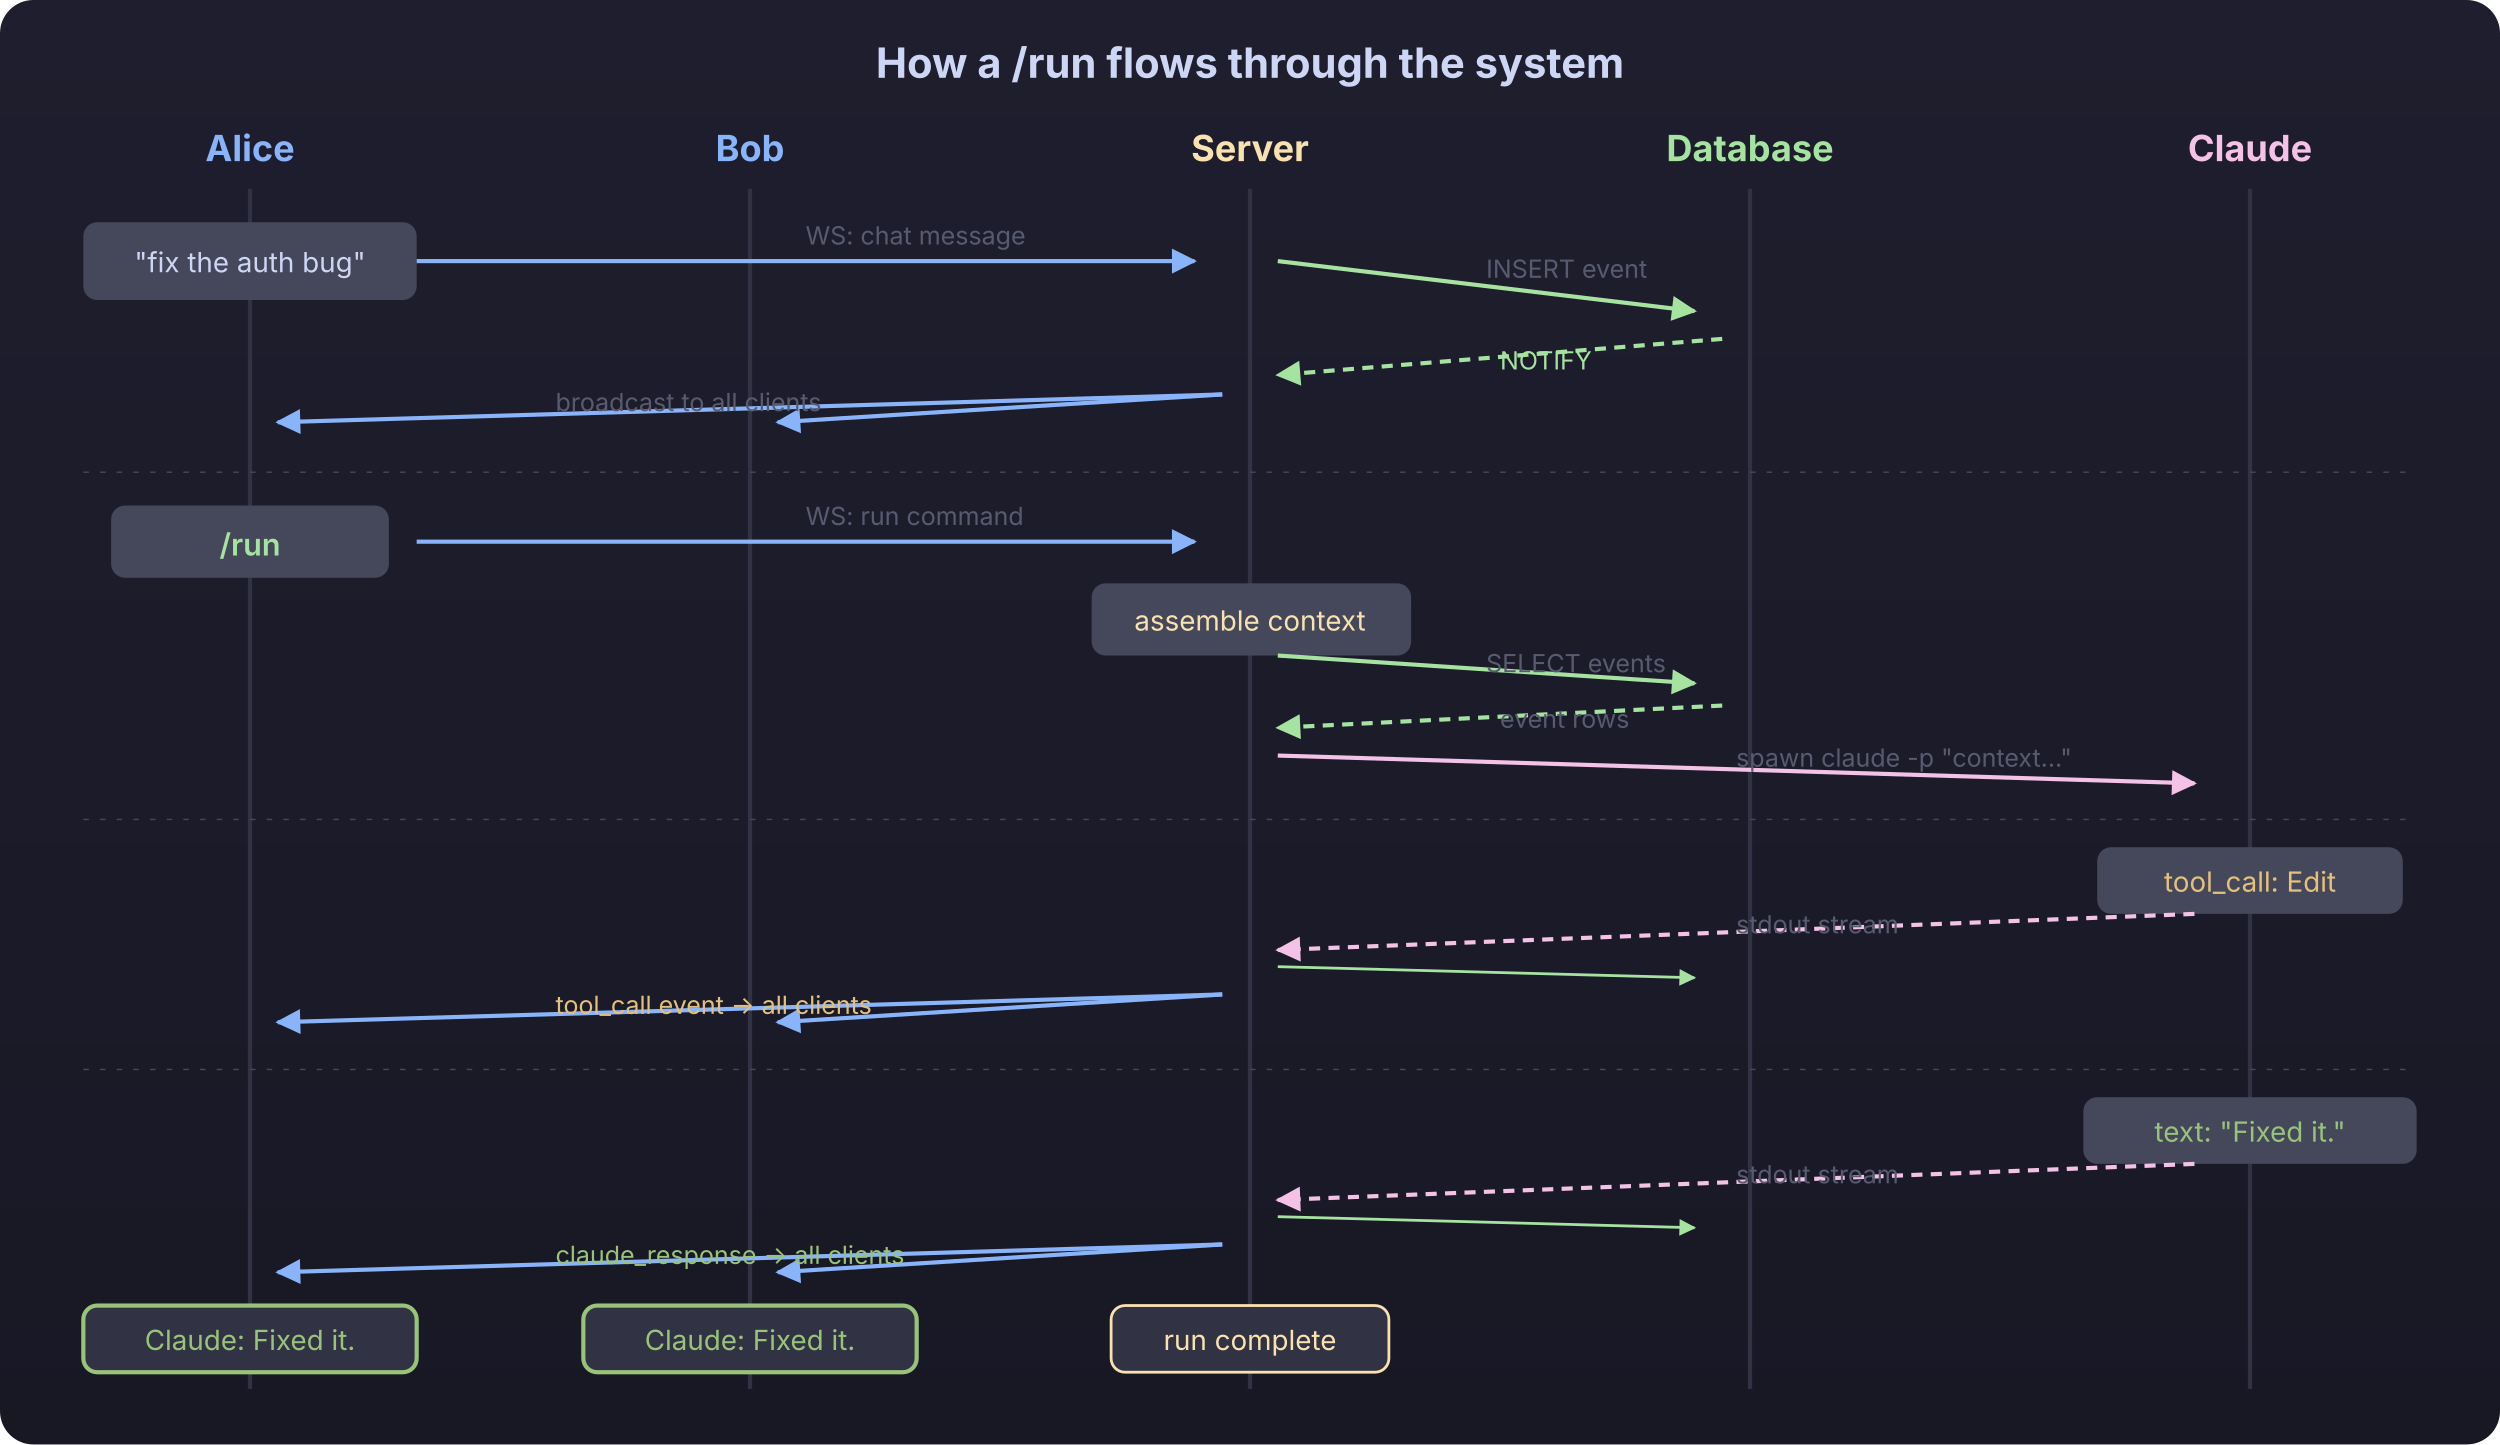
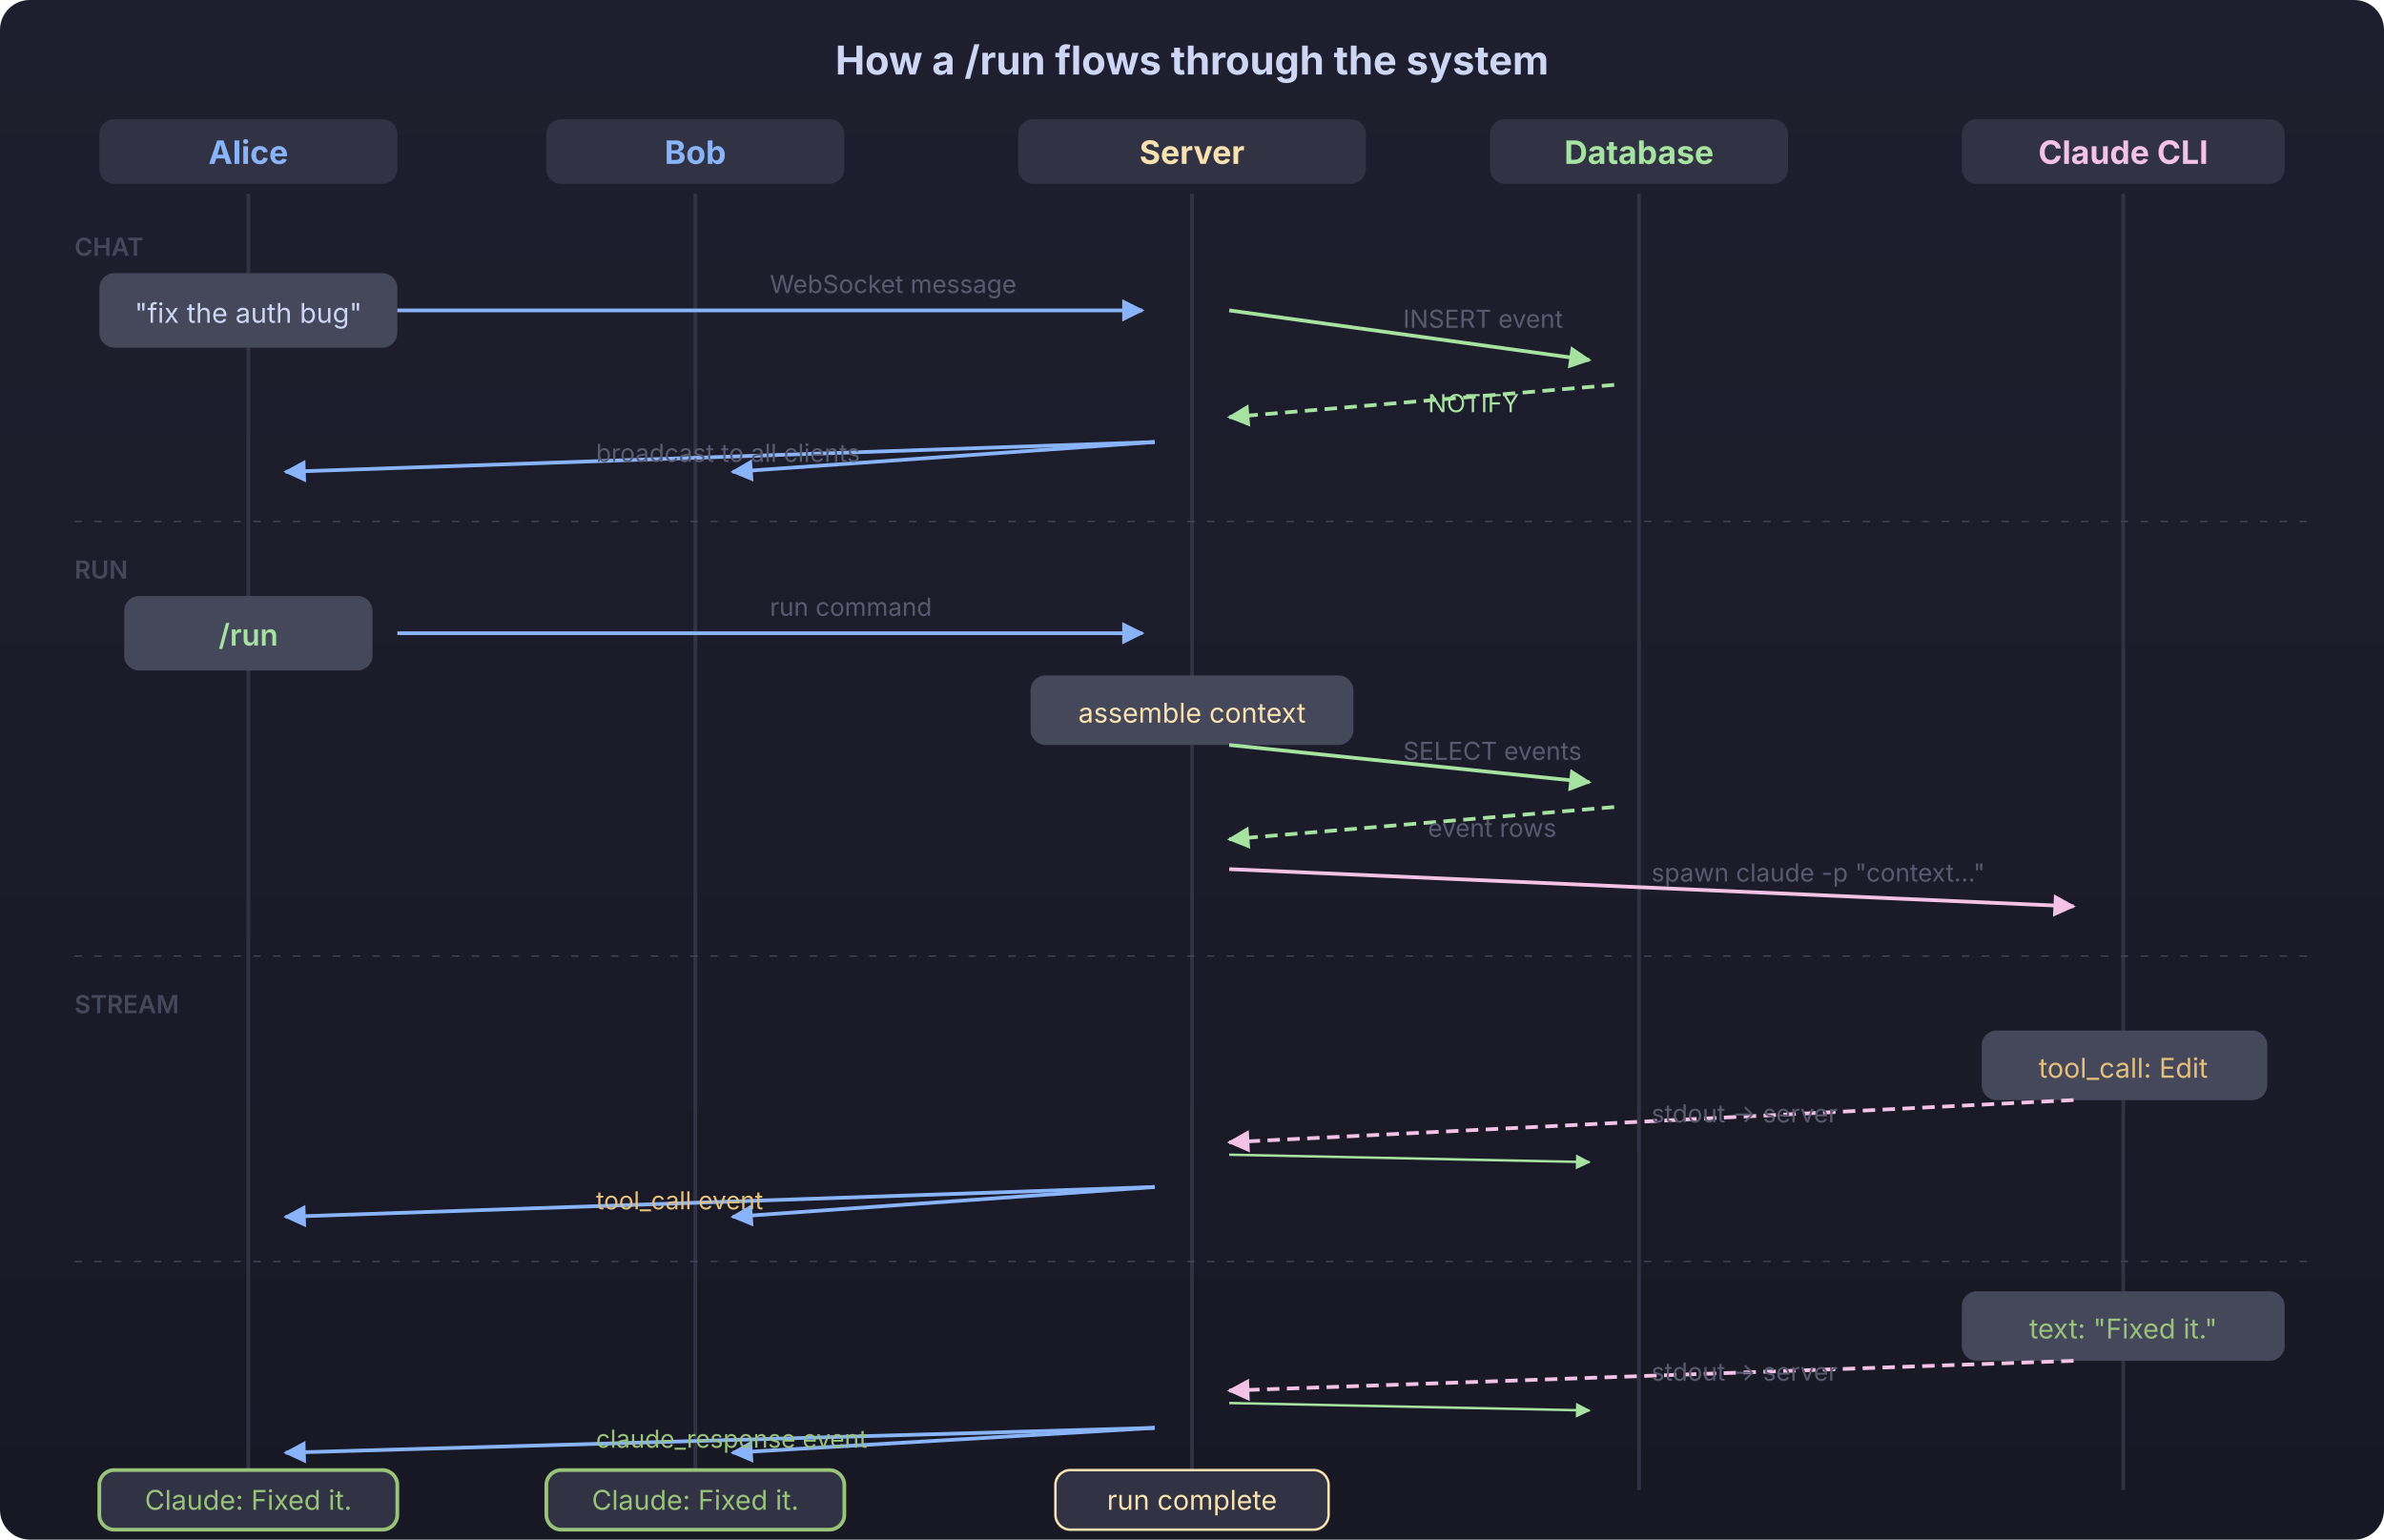
- <svg xmlns="http://www.w3.org/2000/svg" width="900" height="520" font-family="Inter, system-ui, sans-serif" font-size="12">
+ <svg xmlns="http://www.w3.org/2000/svg" width="960" height="620" font-family="Inter, system-ui, sans-serif" font-size="12">
  <defs>
    <linearGradient id="efbg" x1="0" y1="0" x2="0" y2="1">
      <stop offset="0%" stop-color="#1e1e2e" />
      <stop offset="100%" stop-color="#181825" />
    </linearGradient>
    <marker id="a1" viewBox="0 0 10 10" refX="9" refY="5" markerWidth="6" markerHeight="6" orient="auto">
      <path d="M 0 0 L 10 5 L 0 10 z" fill="#89b4fa" />
    </marker>
    <marker id="a2" viewBox="0 0 10 10" refX="9" refY="5" markerWidth="6" markerHeight="6" orient="auto">
      <path d="M 0 0 L 10 5 L 0 10 z" fill="#a6e3a1" />
    </marker>
    <marker id="a3" viewBox="0 0 10 10" refX="9" refY="5" markerWidth="6" markerHeight="6" orient="auto">
      <path d="M 0 0 L 10 5 L 0 10 z" fill="#f5c2e7" />
    </marker>
  </defs>
-   <rect width="900" height="520" rx="12" fill="url(#efbg)" />
-   <text x="450" y="28" fill="#cdd6f4" text-anchor="middle" font-size="15" font-weight="700">How a /run flows through the system</text>
-   <text x="90" y="58" fill="#89b4fa" text-anchor="middle" font-weight="700" font-size="13">Alice</text>
-   <text x="270" y="58" fill="#89b4fa" text-anchor="middle" font-weight="700" font-size="13">Bob</text>
-   <text x="450" y="58" fill="#f9e2af" text-anchor="middle" font-weight="700" font-size="13">Server</text>
-   <text x="630" y="58" fill="#a6e3a1" text-anchor="middle" font-weight="700" font-size="13">Database</text>
-   <text x="810" y="58" fill="#f5c2e7" text-anchor="middle" font-weight="700" font-size="13">Claude</text>
-   <line x1="90" y1="68" x2="90" y2="500" stroke="#313244" stroke-width="1.5" />
-   <line x1="270" y1="68" x2="270" y2="500" stroke="#313244" stroke-width="1.5" />
-   <line x1="450" y1="68" x2="450" y2="500" stroke="#313244" stroke-width="1.5" />
-   <line x1="630" y1="68" x2="630" y2="500" stroke="#313244" stroke-width="1.5" />
-   <line x1="810" y1="68" x2="810" y2="500" stroke="#313244" stroke-width="1.5" />
-   <rect x="30" y="80" width="120" height="28" rx="5" fill="#45475a" />
-   <text x="90" y="98" fill="#cdd6f4" text-anchor="middle" font-size="10">"fix the auth bug"</text>
-   <line x1="150" y1="94" x2="430" y2="94" stroke="#89b4fa" stroke-width="1.5" marker-end="url(#a1)" />
-   <text x="290" y="88" fill="#585b70" font-size="9">WS: chat message</text>
-   <line x1="460" y1="94" x2="610" y2="112" stroke="#a6e3a1" stroke-width="1.5" marker-end="url(#a2)" />
-   <text x="535" y="100" fill="#585b70" font-size="9">INSERT event</text>
-   <line x1="620" y1="122" x2="460" y2="135" stroke="#a6e3a1" stroke-width="1.5" stroke-dasharray="4,3" marker-end="url(#a2)" />
-   <text x="540" y="133" fill="#a6e3a1" font-size="9">NOTIFY</text>
-   <line x1="440" y1="142" x2="100" y2="152" stroke="#89b4fa" stroke-width="1.5" marker-end="url(#a1)" />
-   <line x1="440" y1="142" x2="280" y2="152" stroke="#89b4fa" stroke-width="1.5" marker-end="url(#a1)" />
-   <text x="200" y="148" fill="#585b70" font-size="9">broadcast to all clients</text>
-   <line x1="30" y1="170" x2="870" y2="170" stroke="#45475a" stroke-width="0.5" stroke-dasharray="2,4" />
-   <rect x="40" y="182" width="100" height="26" rx="5" fill="#45475a" />
-   <text x="90" y="200" fill="#a6e3a1" text-anchor="middle" font-size="11" font-weight="600">/run</text>
-   <line x1="150" y1="195" x2="430" y2="195" stroke="#89b4fa" stroke-width="1.5" marker-end="url(#a1)" />
-   <text x="290" y="189" fill="#585b70" font-size="9">WS: run command</text>
-   <rect x="393" y="210" width="115" height="26" rx="5" fill="#45475a" />
-   <text x="450" y="227" fill="#f9e2af" text-anchor="middle" font-size="10">assemble context</text>
-   <line x1="460" y1="236" x2="610" y2="246" stroke="#a6e3a1" stroke-width="1.5" marker-end="url(#a2)" />
-   <text x="535" y="242" fill="#585b70" font-size="9">SELECT events</text>
-   <line x1="620" y1="254" x2="460" y2="262" stroke="#a6e3a1" stroke-width="1.5" stroke-dasharray="4,3" marker-end="url(#a2)" />
-   <text x="540" y="262" fill="#585b70" font-size="9">event rows</text>
-   <line x1="460" y1="272" x2="790" y2="282" stroke="#f5c2e7" stroke-width="1.5" marker-end="url(#a3)" />
-   <text x="625" y="276" fill="#585b70" font-size="9">spawn claude -p "context..."</text>
-   <line x1="30" y1="295" x2="870" y2="295" stroke="#45475a" stroke-width="0.5" stroke-dasharray="2,4" />
-   <rect x="755" y="305" width="110" height="24" rx="5" fill="#45475a" />
-   <text x="810" y="321" fill="#e5c07b" text-anchor="middle" font-size="10">tool_call: Edit</text>
-   <line x1="790" y1="329" x2="460" y2="342" stroke="#f5c2e7" stroke-width="1.5" stroke-dasharray="4,3" marker-end="url(#a3)" />
-   <text x="625" y="336" fill="#585b70" font-size="9">stdout stream</text>
-   <line x1="460" y1="348" x2="610" y2="352" stroke="#a6e3a1" stroke-width="1" marker-end="url(#a2)" />
-   <line x1="440" y1="358" x2="100" y2="368" stroke="#89b4fa" stroke-width="1.5" marker-end="url(#a1)" />
-   <line x1="440" y1="358" x2="280" y2="368" stroke="#89b4fa" stroke-width="1.5" marker-end="url(#a1)" />
-   <text x="200" y="365" fill="#e5c07b" font-size="9">tool_call event → all clients</text>
-   <line x1="30" y1="385" x2="870" y2="385" stroke="#45475a" stroke-width="0.5" stroke-dasharray="2,4" />
-   <rect x="750" y="395" width="120" height="24" rx="5" fill="#45475a" />
-   <text x="810" y="411" fill="#98c379" text-anchor="middle" font-size="10">text: "Fixed it."</text>
-   <line x1="790" y1="419" x2="460" y2="432" stroke="#f5c2e7" stroke-width="1.5" stroke-dasharray="4,3" marker-end="url(#a3)" />
-   <text x="625" y="426" fill="#585b70" font-size="9">stdout stream</text>
-   <line x1="460" y1="438" x2="610" y2="442" stroke="#a6e3a1" stroke-width="1" marker-end="url(#a2)" />
-   <line x1="440" y1="448" x2="100" y2="458" stroke="#89b4fa" stroke-width="1.5" marker-end="url(#a1)" />
-   <line x1="440" y1="448" x2="280" y2="458" stroke="#89b4fa" stroke-width="1.5" marker-end="url(#a1)" />
-   <text x="200" y="455" fill="#98c379" font-size="9">claude_response → all clients</text>
-   <rect x="30" y="470" width="120" height="24" rx="5" fill="#313244" stroke="#98c379" stroke-width="1.5" />
-   <text x="90" y="486" fill="#98c379" text-anchor="middle" font-size="10">Claude: Fixed it.</text>
-   <rect x="210" y="470" width="120" height="24" rx="5" fill="#313244" stroke="#98c379" stroke-width="1.5" />
-   <text x="270" y="486" fill="#98c379" text-anchor="middle" font-size="10">Claude: Fixed it.</text>
-   <rect x="400" y="470" width="100" height="24" rx="5" fill="#313244" stroke="#f9e2af" stroke-width="1" />
-   <text x="450" y="486" fill="#f9e2af" text-anchor="middle" font-size="10">run complete</text>
+   <rect width="960" height="620" rx="12" fill="url(#efbg)" />
+   <text x="480" y="30" fill="#cdd6f4" text-anchor="middle" font-size="16" font-weight="700">How a /run flows through the system</text>
+   <rect x="40" y="48" width="120" height="26" rx="6" fill="#313244" />
+   <text x="100" y="66" fill="#89b4fa" text-anchor="middle" font-weight="700" font-size="13">Alice</text>
+   <rect x="220" y="48" width="120" height="26" rx="6" fill="#313244" />
+   <text x="280" y="66" fill="#89b4fa" text-anchor="middle" font-weight="700" font-size="13">Bob</text>
+   <rect x="410" y="48" width="140" height="26" rx="6" fill="#313244" />
+   <text x="480" y="66" fill="#f9e2af" text-anchor="middle" font-weight="700" font-size="13">Server</text>
+   <rect x="600" y="48" width="120" height="26" rx="6" fill="#313244" />
+   <text x="660" y="66" fill="#a6e3a1" text-anchor="middle" font-weight="700" font-size="13">Database</text>
+   <rect x="790" y="48" width="130" height="26" rx="6" fill="#313244" />
+   <text x="855" y="66" fill="#f5c2e7" text-anchor="middle" font-weight="700" font-size="13">Claude CLI</text>
+   <line x1="100" y1="78" x2="100" y2="600" stroke="#313244" stroke-width="1.5" />
+   <line x1="280" y1="78" x2="280" y2="600" stroke="#313244" stroke-width="1.5" />
+   <line x1="480" y1="78" x2="480" y2="600" stroke="#313244" stroke-width="1.5" />
+   <line x1="660" y1="78" x2="660" y2="600" stroke="#313244" stroke-width="1.5" />
+   <line x1="855" y1="78" x2="855" y2="600" stroke="#313244" stroke-width="1.5" />
+   <text x="30" y="103" fill="#45475a" font-size="10" font-weight="600">CHAT</text>
+   <rect x="40" y="110" width="120" height="30" rx="6" fill="#45475a" />
+   <text x="100" y="130" fill="#cdd6f4" text-anchor="middle" font-size="11">"fix the auth bug"</text>
+   <line x1="160" y1="125" x2="460" y2="125" stroke="#89b4fa" stroke-width="1.5" marker-end="url(#a1)" />
+   <text x="310" y="118" fill="#585b70" font-size="10">WebSocket message</text>
+   <line x1="495" y1="125" x2="640" y2="145" stroke="#a6e3a1" stroke-width="1.5" marker-end="url(#a2)" />
+   <text x="565" y="132" fill="#585b70" font-size="10">INSERT event</text>
+   <line x1="650" y1="155" x2="495" y2="168" stroke="#a6e3a1" stroke-width="1.5" stroke-dasharray="5,3" marker-end="url(#a2)" />
+   <text x="575" y="166" fill="#a6e3a1" font-size="10">NOTIFY</text>
+   <line x1="465" y1="178" x2="115" y2="190" stroke="#89b4fa" stroke-width="1.5" marker-end="url(#a1)" />
+   <line x1="465" y1="178" x2="295" y2="190" stroke="#89b4fa" stroke-width="1.5" marker-end="url(#a1)" />
+   <text x="240" y="186" fill="#585b70" font-size="10">broadcast to all clients</text>
+   <line x1="30" y1="210" x2="930" y2="210" stroke="#45475a" stroke-width="0.5" stroke-dasharray="3,5" />
+   <text x="30" y="233" fill="#45475a" font-size="10" font-weight="600">RUN</text>
+   <rect x="50" y="240" width="100" height="30" rx="6" fill="#45475a" />
+   <text x="100" y="260" fill="#a6e3a1" text-anchor="middle" font-size="12" font-weight="600">/run</text>
+   <line x1="160" y1="255" x2="460" y2="255" stroke="#89b4fa" stroke-width="1.5" marker-end="url(#a1)" />
+   <text x="310" y="248" fill="#585b70" font-size="10">run command</text>
+   <rect x="415" y="272" width="130" height="28" rx="6" fill="#45475a" />
+   <text x="480" y="291" fill="#f9e2af" text-anchor="middle" font-size="11">assemble context</text>
+   <line x1="495" y1="300" x2="640" y2="315" stroke="#a6e3a1" stroke-width="1.5" marker-end="url(#a2)" />
+   <text x="565" y="306" fill="#585b70" font-size="10">SELECT events</text>
+   <line x1="650" y1="325" x2="495" y2="338" stroke="#a6e3a1" stroke-width="1.5" stroke-dasharray="5,3" marker-end="url(#a2)" />
+   <text x="575" y="337" fill="#585b70" font-size="10">event rows</text>
+   <line x1="495" y1="350" x2="835" y2="365" stroke="#f5c2e7" stroke-width="1.5" marker-end="url(#a3)" />
+   <text x="665" y="355" fill="#585b70" font-size="10">spawn claude -p "context..."</text>
+   <line x1="30" y1="385" x2="930" y2="385" stroke="#45475a" stroke-width="0.5" stroke-dasharray="3,5" />
+   <text x="30" y="408" fill="#45475a" font-size="10" font-weight="600">STREAM</text>
+   <rect x="798" y="415" width="115" height="28" rx="6" fill="#45475a" />
+   <text x="855" y="434" fill="#e5c07b" text-anchor="middle" font-size="11">tool_call: Edit</text>
+   <line x1="835" y1="443" x2="495" y2="460" stroke="#f5c2e7" stroke-width="1.5" stroke-dasharray="5,3" marker-end="url(#a3)" />
+   <text x="665" y="452" fill="#585b70" font-size="10">stdout → server</text>
+   <line x1="495" y1="465" x2="640" y2="468" stroke="#a6e3a1" stroke-width="1" marker-end="url(#a2)" />
+   <line x1="465" y1="478" x2="115" y2="490" stroke="#89b4fa" stroke-width="1.5" marker-end="url(#a1)" />
+   <line x1="465" y1="478" x2="295" y2="490" stroke="#89b4fa" stroke-width="1.5" marker-end="url(#a1)" />
+   <text x="240" y="487" fill="#e5c07b" font-size="10">tool_call event</text>
+   <line x1="30" y1="508" x2="930" y2="508" stroke="#45475a" stroke-width="0.5" stroke-dasharray="3,5" />
+   <rect x="790" y="520" width="130" height="28" rx="6" fill="#45475a" />
+   <text x="855" y="539" fill="#98c379" text-anchor="middle" font-size="11">text: "Fixed it."</text>
+   <line x1="835" y1="548" x2="495" y2="560" stroke="#f5c2e7" stroke-width="1.5" stroke-dasharray="5,3" marker-end="url(#a3)" />
+   <text x="665" y="556" fill="#585b70" font-size="10">stdout → server</text>
+   <line x1="495" y1="565" x2="640" y2="568" stroke="#a6e3a1" stroke-width="1" marker-end="url(#a2)" />
+   <line x1="465" y1="575" x2="115" y2="585" stroke="#89b4fa" stroke-width="1.5" marker-end="url(#a1)" />
+   <line x1="465" y1="575" x2="295" y2="585" stroke="#89b4fa" stroke-width="1.5" marker-end="url(#a1)" />
+   <text x="240" y="583" fill="#98c379" font-size="10">claude_response event</text>
+   <rect x="40" y="592" width="120" height="24" rx="6" fill="#313244" stroke="#98c379" stroke-width="1.5" />
+   <text x="100" y="608" fill="#98c379" text-anchor="middle" font-size="11">Claude: Fixed it.</text>
+   <rect x="220" y="592" width="120" height="24" rx="6" fill="#313244" stroke="#98c379" stroke-width="1.5" />
+   <text x="280" y="608" fill="#98c379" text-anchor="middle" font-size="11">Claude: Fixed it.</text>
+   <rect x="425" y="592" width="110" height="24" rx="6" fill="#313244" stroke="#f9e2af" stroke-width="1" />
+   <text x="480" y="608" fill="#f9e2af" text-anchor="middle" font-size="11">run complete</text>
</svg>
